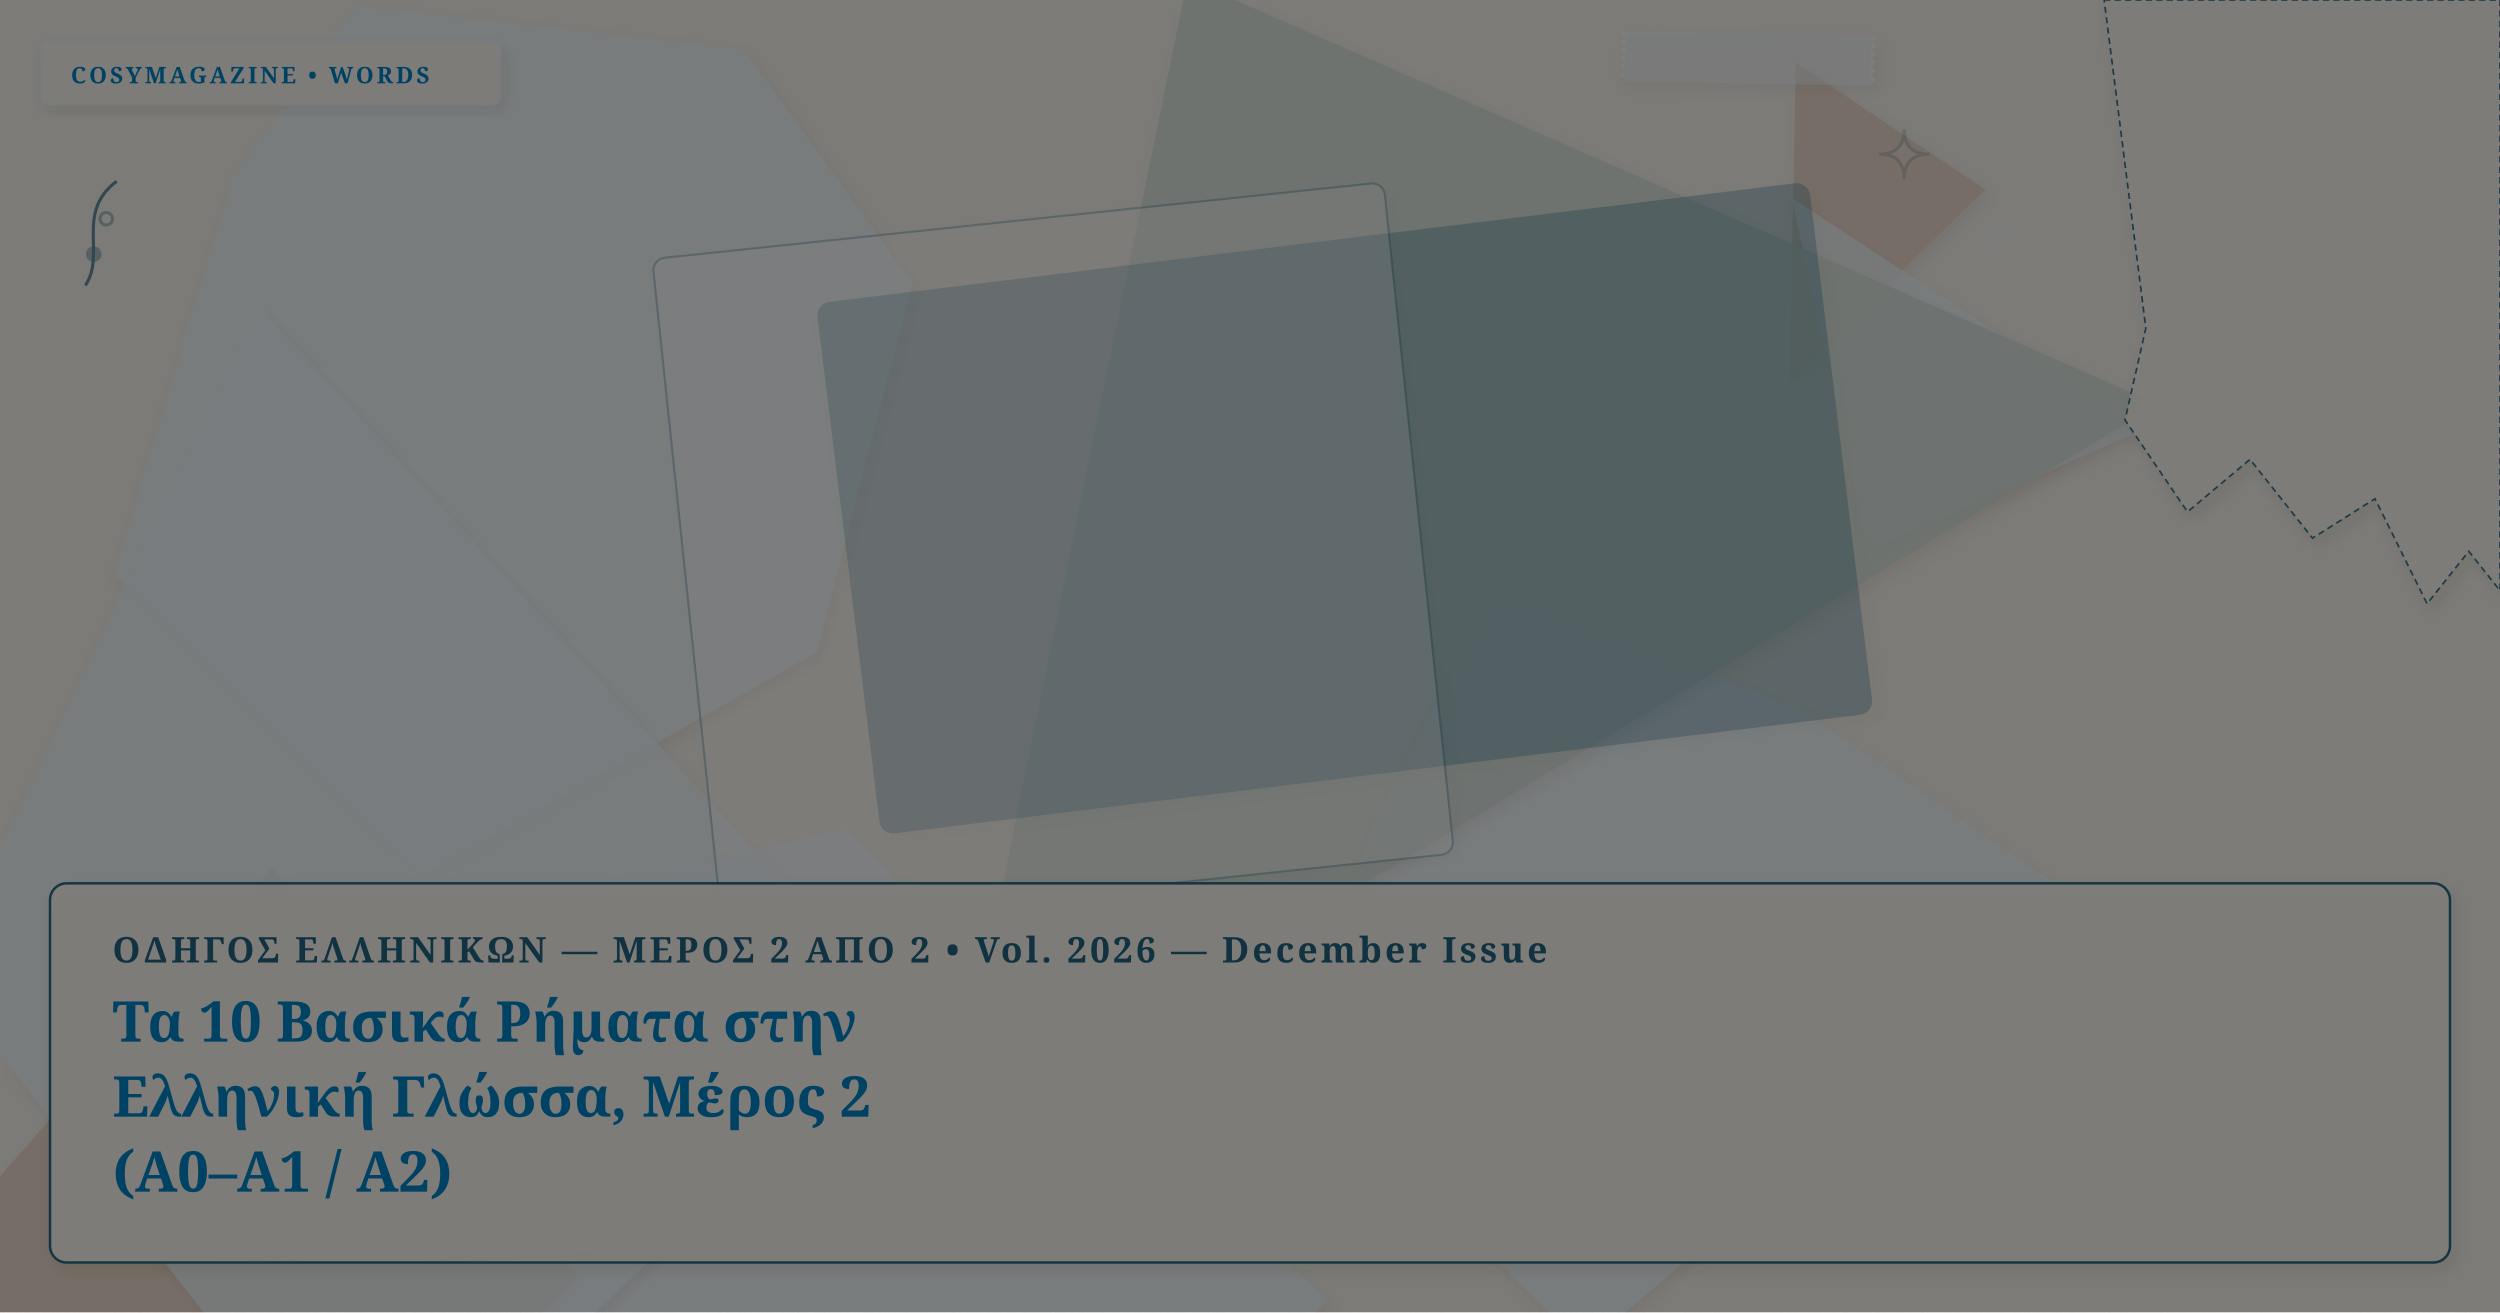
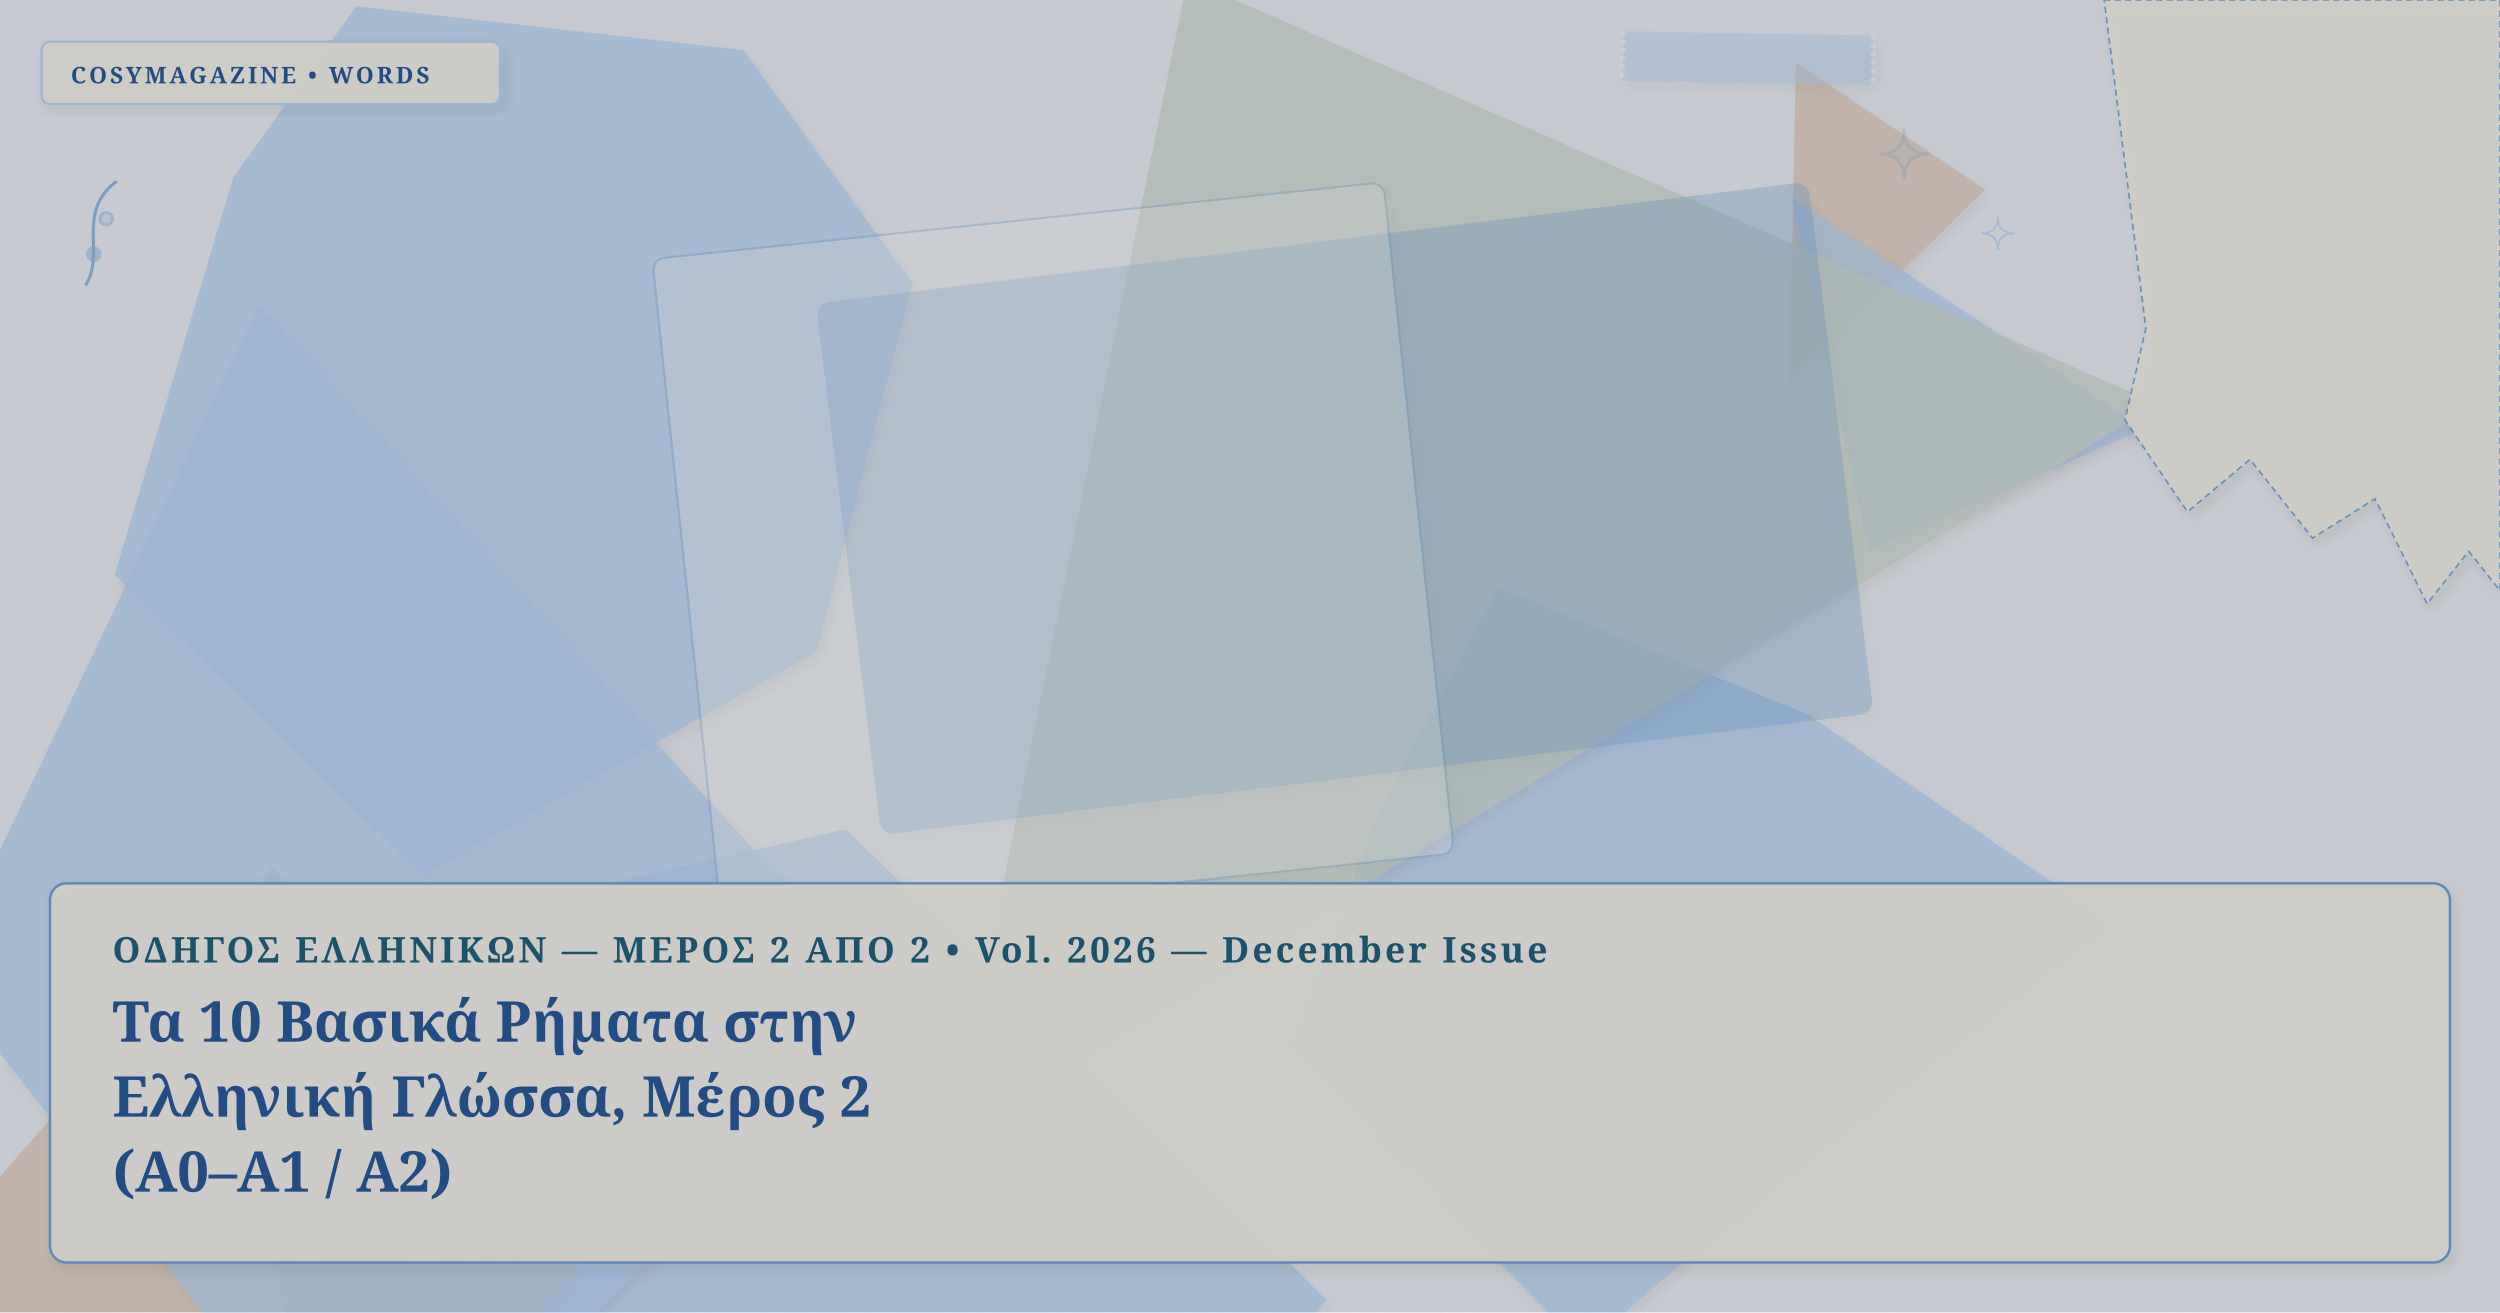
<svg xmlns="http://www.w3.org/2000/svg" viewBox="0 0 1200 630" width="100%" height="100%" preserveAspectRatio="xMidYMid slice" class="cosy-cover-art" data-motif="editorial-stars" data-seed="top-10-verbs-part-2-el" data-lang="el">
  <defs>
    <filter id="soft-shadow" x="-20%" y="-20%" width="140%" height="140%">
      <feDropShadow dx="2" dy="3" stdDeviation="3" flood-color="#3C281E" flood-opacity="0.10" />
    </filter>
    <filter id="paper-grain" x="0%" y="0%" width="100%" height="100%">
      <feTurbulence type="fractalNoise" baseFrequency="0.65" numOctaves="3" result="noise" />
      <feColorMatrix type="saturate" values="0" />
      <feComponentTransfer>
        <feFuncA type="linear" slope="0.05" />
      </feComponentTransfer>
      <feBlend mode="multiply" in="SourceGraphic" result="blend" />
    </filter>
  </defs>
  <style>
        @media (prefers-reduced-motion: reduce) {
          .cosy-cover-art * { animation: none !important; transition: none !important; }
        }
      </style>
-   <rect width="1200" height="630" fill="#FAF6EE" />
+   <rect width="1200" height="630" fill="#f3f8ff" />
  <polygon points="953,91 859,183 862,30" fill="#E8D2C2" opacity="0.75" style="filter: drop-shadow(2px 3px 3px rgba(60,40,30,0.08));" />
-   <polygon points="1012,442 858,563 760,647 618,503 661,392 719,282 868,343" fill="#f0f9ff" opacity="0.75" style="filter: drop-shadow(2px 3px 3px rgba(60,40,30,0.08));" />
-   <polygon points="637,624 418,859 162,751 103,467 406,398" fill="#f0f9ff" opacity="0.75" style="filter: drop-shadow(2px 3px 3px rgba(60,40,30,0.08));" />
-   <polygon points="1029,206 897,264 860,95" fill="#f0f9ff" opacity="0.75" style="filter: drop-shadow(2px 3px 3px rgba(60,40,30,0.08));" />
+   <polygon points="1012,442 858,563 760,647 618,503 661,392 719,282 868,343" fill="#bedcff" opacity="0.75" style="filter: drop-shadow(2px 3px 3px rgba(60,40,30,0.08));" />
+   <polygon points="637,624 418,859 162,751 103,467 406,398" fill="#bedcff" opacity="0.75" style="filter: drop-shadow(2px 3px 3px rgba(60,40,30,0.08));" />
+   <polygon points="1029,206 897,264 860,95" fill="#bedcff" opacity="0.75" style="filter: drop-shadow(2px 3px 3px rgba(60,40,30,0.08));" />
  <polygon points="277,613 123,771 -33,602 131,416" fill="#E8D2C2" opacity="0.75" style="filter: drop-shadow(2px 3px 3px rgba(60,40,30,0.08));" />
-   <polygon points="438,136 392,313 203,420 55,276 112,85 171,3 357,24" fill="#f0f9ff" opacity="0.75" style="filter: drop-shadow(2px 3px 3px rgba(60,40,30,0.08));" />
+   <polygon points="438,136 392,313 203,420 55,276 112,85 171,3 357,24" fill="#bedcff" opacity="0.75" style="filter: drop-shadow(2px 3px 3px rgba(60,40,30,0.08));" />
  <polygon points="1036,194 457,544 570,-10" fill="#D5E2D9" opacity="0.75" style="filter: drop-shadow(2px 3px 3px rgba(60,40,30,0.08));" />
-   <polygon points="434,487 179,733 -29,469 124,147" fill="#f0f9ff" opacity="0.75" style="filter: drop-shadow(2px 3px 3px rgba(60,40,30,0.08));" />
+   <polygon points="434,487 179,733 -29,469 124,147" fill="#bedcff" opacity="0.75" style="filter: drop-shadow(2px 3px 3px rgba(60,40,30,0.08));" />
  <g transform="rotate(-7 645.5 244)">
-     <rect x="406" y="116" width="479" height="256" rx="6" fill="#236583" opacity="0.3" stroke="#236583" stroke-width="1" filter="url(#soft-shadow)" />
+     <rect x="406" y="116" width="479" height="256" rx="6" fill="#6fa6e0" opacity="0.3" stroke="#6fa6e0" stroke-width="1" filter="url(#soft-shadow)" />
  </g>
  <g transform="rotate(-6 505.5 267)">
-     <rect x="329" y="105" width="353" height="324" rx="6" fill="#FFFFFF" opacity="0.3" stroke="#236583" stroke-width="1" filter="url(#soft-shadow)" />
+     <rect x="329" y="105" width="353" height="324" rx="6" fill="#FFFFFF" opacity="0.3" stroke="#6fa6e0" stroke-width="1" filter="url(#soft-shadow)" />
  </g>
  <g class="cover-torn-paper" filter="url(#soft-shadow)">
-     <polygon points="1010,0 1200,0 1200,283.5 1185,264.6 1165,289.8 1140,239.4 1110,258.3 1080,220.5 1050,245.7 1020,201.6 1030,157.5 1010,0" fill="#FCF9F2" opacity="0.9" stroke="#236583" stroke-width="0.8" stroke-dasharray="3 2" />
+     <polygon points="1010,0 1200,0 1200,283.5 1185,264.6 1165,289.8 1140,239.4 1110,258.3 1080,220.5 1050,245.7 1020,201.6 1030,157.5 1010,0" fill="#FCF9F2" opacity="0.9" stroke="#6fa6e0" stroke-width="0.8" stroke-dasharray="3 2" />
  </g>
  <g transform="rotate(1 839 28)" filter="url(#soft-shadow)">
-     <rect x="779" y="16" width="120" height="24" rx="2" fill="#f0f9ff" opacity="0.45" />
+     <rect x="779" y="16" width="120" height="24" rx="2" fill="#bedcff" opacity="0.45" />
    <line x1="779" y1="16" x2="779" y2="40" stroke="#FFFFFF" stroke-width="2" stroke-dasharray="2 2" opacity="0.7" />
    <line x1="899" y1="16" x2="899" y2="40" stroke="#FFFFFF" stroke-width="2" stroke-dasharray="2 2" opacity="0.7" />
  </g>
-   <g class="cover-tiny-doodles" stroke="#236583" stroke-width="1.5" fill="none" opacity="0.7">
-     <path d="M 914 62 Q 914 74 926 74 Q 914 74 914 86 Q 914 74 902 74 Q 914 74 914 62 Z" fill="#f0f9ff" opacity="0.3" />
-     <path d="M 959 104 Q 959 112 967 112 Q 959 112 959 120 Q 959 112 951 112 Q 959 112 959 104 Z" stroke="#f0f9ff" stroke-width="1" />
+   <g class="cover-tiny-doodles" stroke="#6fa6e0" stroke-width="1.5" fill="none" opacity="0.7">
+     <path d="M 914 62 Q 914 74 926 74 Q 914 74 914 86 Q 914 74 902 74 Q 914 74 914 62 Z" fill="#bedcff" opacity="0.3" />
+     <path d="M 959 104 Q 959 112 967 112 Q 959 112 959 120 Q 959 112 951 112 Q 959 112 959 104 Z" stroke="#bedcff" stroke-width="1" />
    <path d="M 41 137 C 51 122, 36 102, 56 87" />
-     <circle cx="45" cy="122" r="3" fill="#236583" opacity="0.5" />
-     <circle cx="51" cy="105" r="3" fill="#f0f9ff" opacity="0.5" />
+     <circle cx="45" cy="122" r="3" fill="#6fa6e0" opacity="0.5" />
+     <circle cx="51" cy="105" r="3" fill="#bedcff" opacity="0.5" />
  </g>
  <g class="cover-sketchy-underline">
-     <path d="M 75 600 Q 185 605 295 597" stroke="#f0f9ff" stroke-width="2.5" stroke-linecap="round" fill="none" opacity="0.75" />
-     <path d="M 85 603 Q 185 608 285 602" stroke="#236583" stroke-width="1.5" stroke-linecap="round" fill="none" opacity="0.5" />
+     <path d="M 75 600 Q 185 605 295 597" stroke="#bedcff" stroke-width="2.5" stroke-linecap="round" fill="none" opacity="0.75" />
+     <path d="M 85 603 Q 185 608 285 602" stroke="#6fa6e0" stroke-width="1.5" stroke-linecap="round" fill="none" opacity="0.5" />
  </g>
  <g class="cover-masthead-label" filter="url(#soft-shadow)">
-     <rect x="20" y="20" width="220" height="30" rx="4" fill="#FCF9F2" opacity="0.95" stroke="#f0f9ff" stroke-width="1.2" />
-     <text x="34" y="40" fill="#0284c7" font-family="Fraunces, 'Lora', Georgia, serif" font-size="11" font-weight="bold" letter-spacing="1.4">COSYMAGAZINE • WORDS</text>
+     <rect x="20" y="20" width="220" height="30" rx="4" fill="#FCF9F2" opacity="0.95" stroke="#bedcff" stroke-width="1.2" />
+     <text x="34" y="40" fill="#2a5d9f" font-family="Fraunces, 'Lora', Georgia, serif" font-size="11" font-weight="bold" letter-spacing="1.4">COSYMAGAZINE • WORDS</text>
  </g>
  <g class="cover-text-overlay" filter="url(#soft-shadow)">
-     <rect class="cover-overlay-box" x="24" y="424" width="1152" height="182" rx="8" fill="#FCF9F2" opacity="0.96" stroke="#236583" stroke-width="1.2" />
+     <rect class="cover-overlay-box" x="24" y="424" width="1152" height="182" rx="8" fill="#FCF9F2" opacity="0.96" stroke="#6fa6e0" stroke-width="1.2" />
    <text x="54" y="462" fill="#236583" font-family="Fraunces, 'Lora', Georgia, serif" font-size="17" font-weight="bold" letter-spacing="1.5">ΟΔΗΓΟΣ ΕΛΛΗΝΙΚΩΝ — ΜΕΡΟΣ 2 ΑΠΟ 2 • Vol. 2026 — December Issue</text>
-     <text x="54" y="500" fill="#0284c7" font-family="Fraunces, 'Lora', Georgia, serif" font-size="27" font-weight="bold">Τα 10 Βασικά Ρήματα στην</text>
-     <text x="54" y="536" fill="#0284c7" font-family="Fraunces, 'Lora', Georgia, serif" font-size="27" font-weight="bold">Ελληνική Γλώσσα, Μέρος 2</text>
-     <text x="54" y="572" fill="#0284c7" font-family="Fraunces, 'Lora', Georgia, serif" font-size="27" font-weight="bold">(A0–A1 / A2)</text>
+     <text x="54" y="500" fill="#2a5d9f" font-family="Fraunces, 'Lora', Georgia, serif" font-size="27" font-weight="bold">Τα 10 Βασικά Ρήματα στην</text>
+     <text x="54" y="536" fill="#2a5d9f" font-family="Fraunces, 'Lora', Georgia, serif" font-size="27" font-weight="bold">Ελληνική Γλώσσα, Μέρος 2</text>
+     <text x="54" y="572" fill="#2a5d9f" font-family="Fraunces, 'Lora', Georgia, serif" font-size="27" font-weight="bold">(A0–A1 / A2)</text>
  </g>
-   <rect width="1200" height="630" filter="url(#paper-grain)" opacity="0.5" pointer-events="none" />
+   <rect width="1200" height="630" filter="url(#paper-grain)" opacity="0.18" pointer-events="none" />
</svg>
